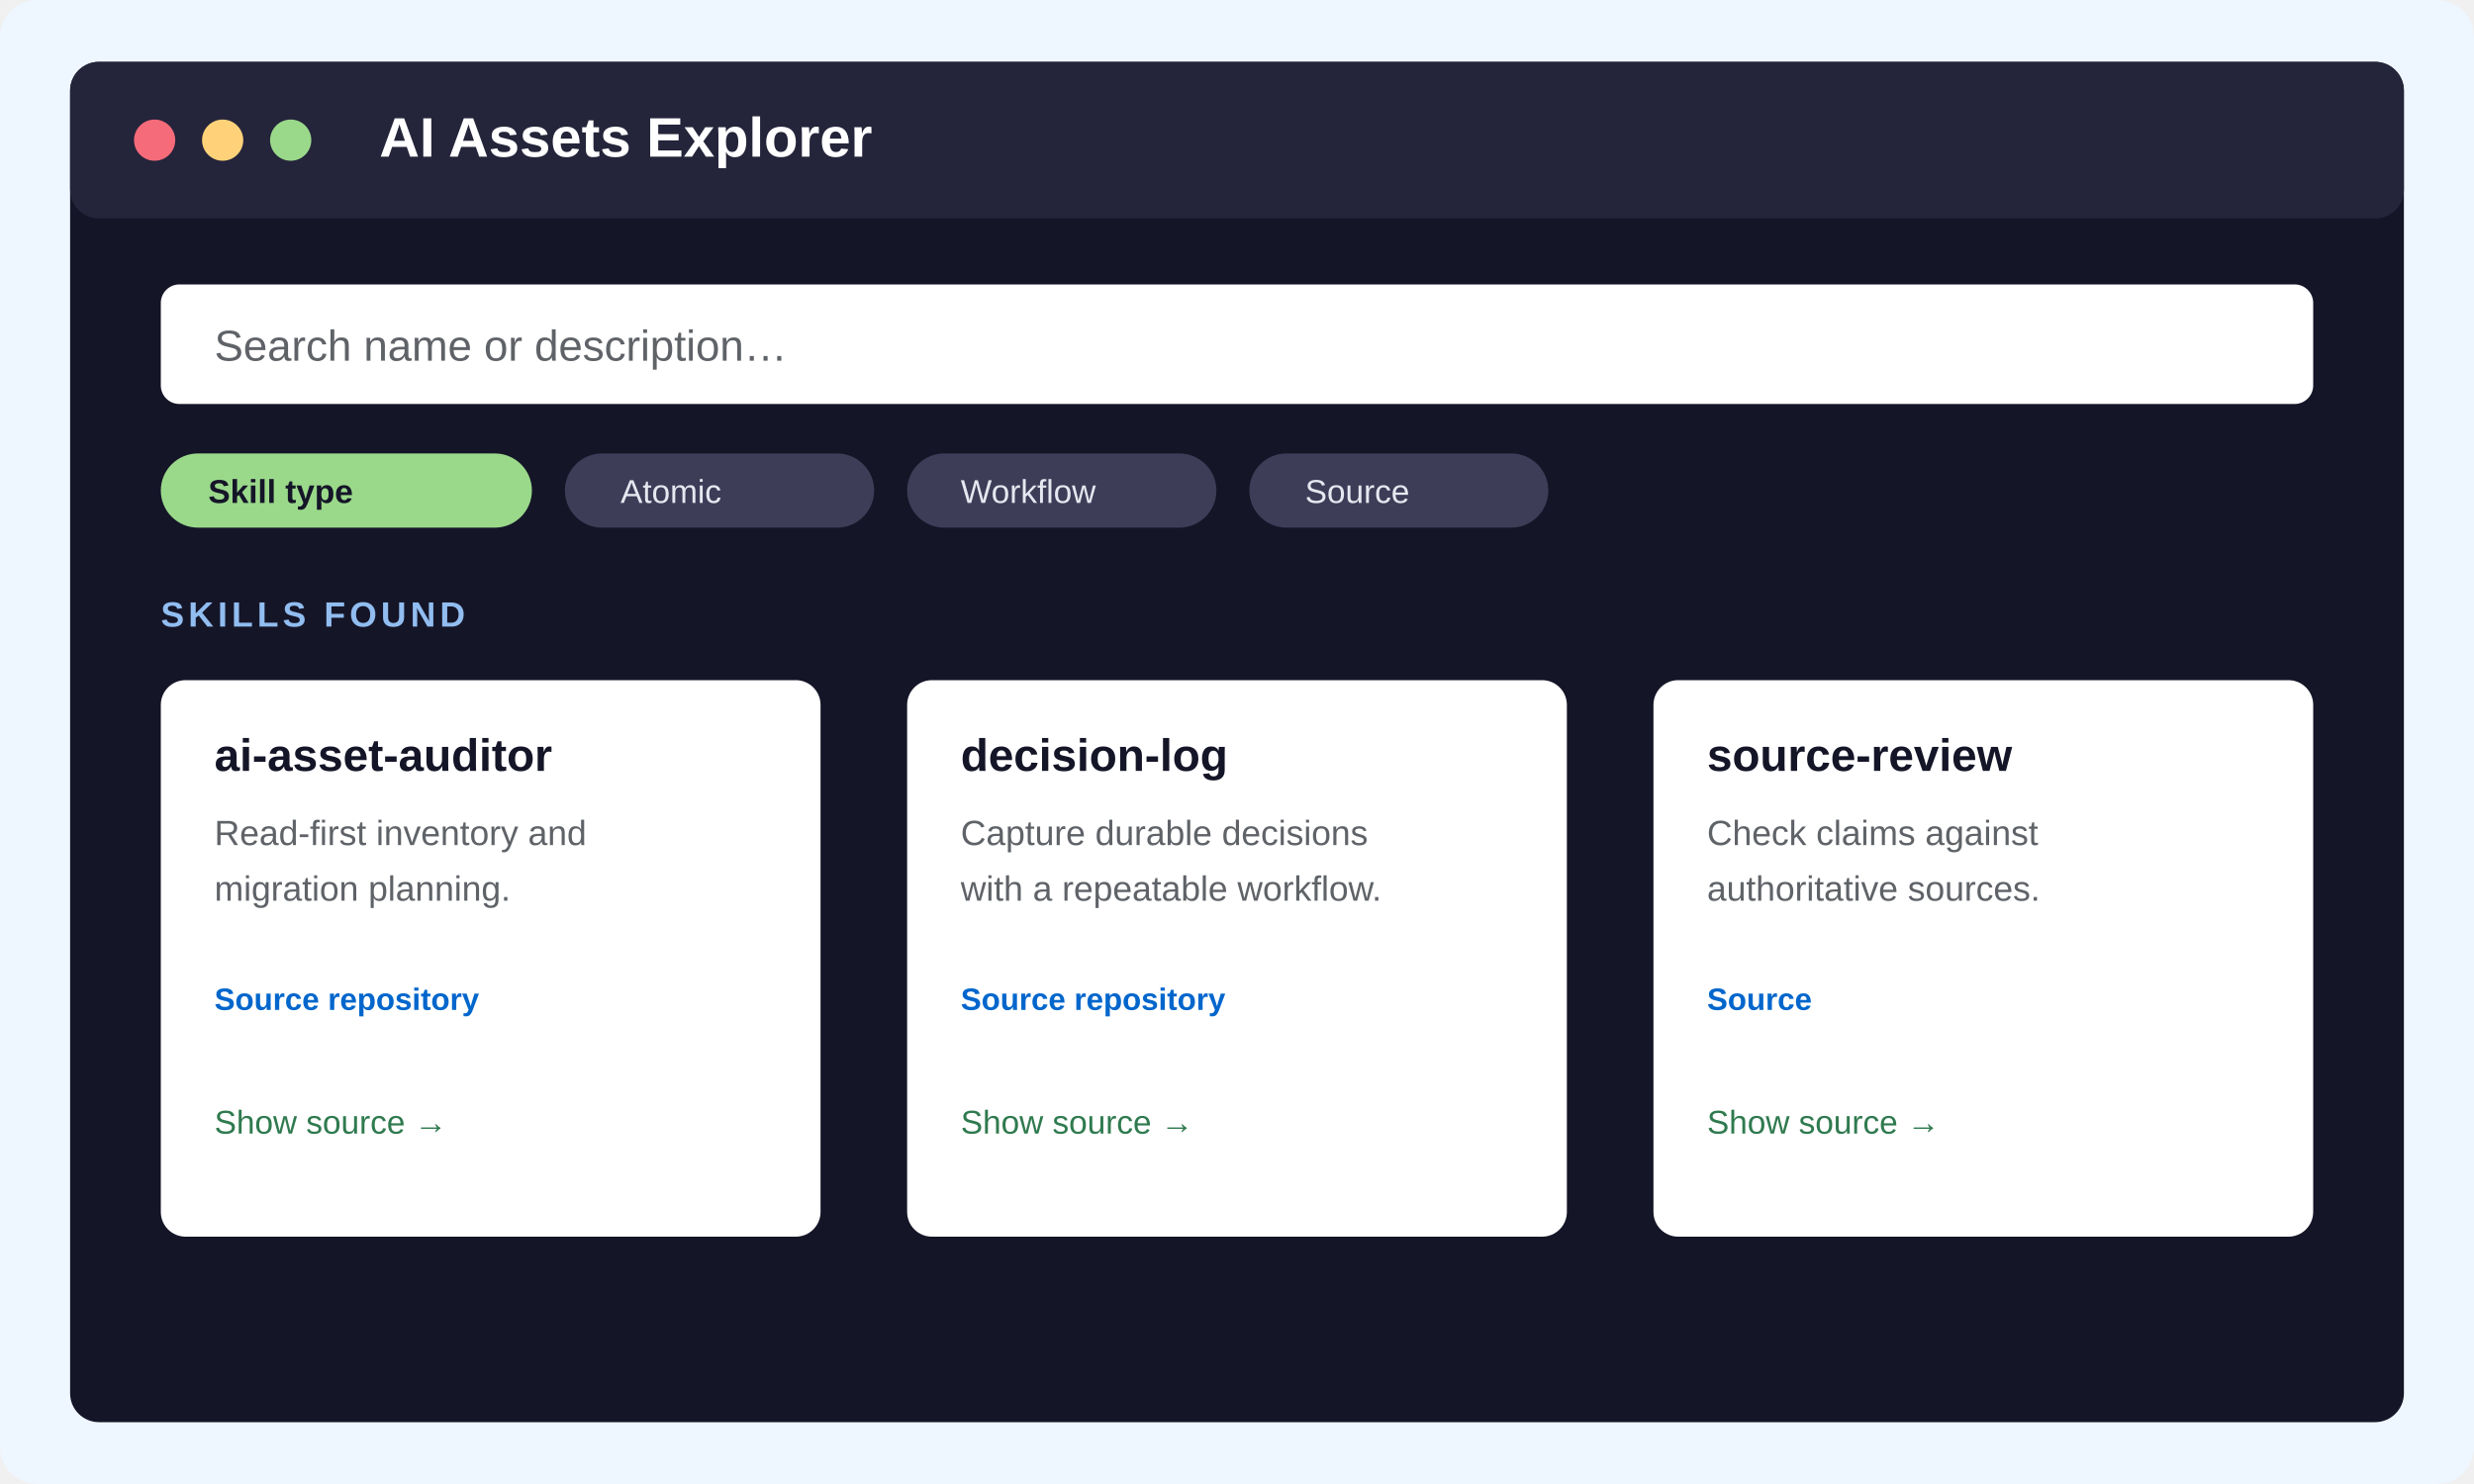
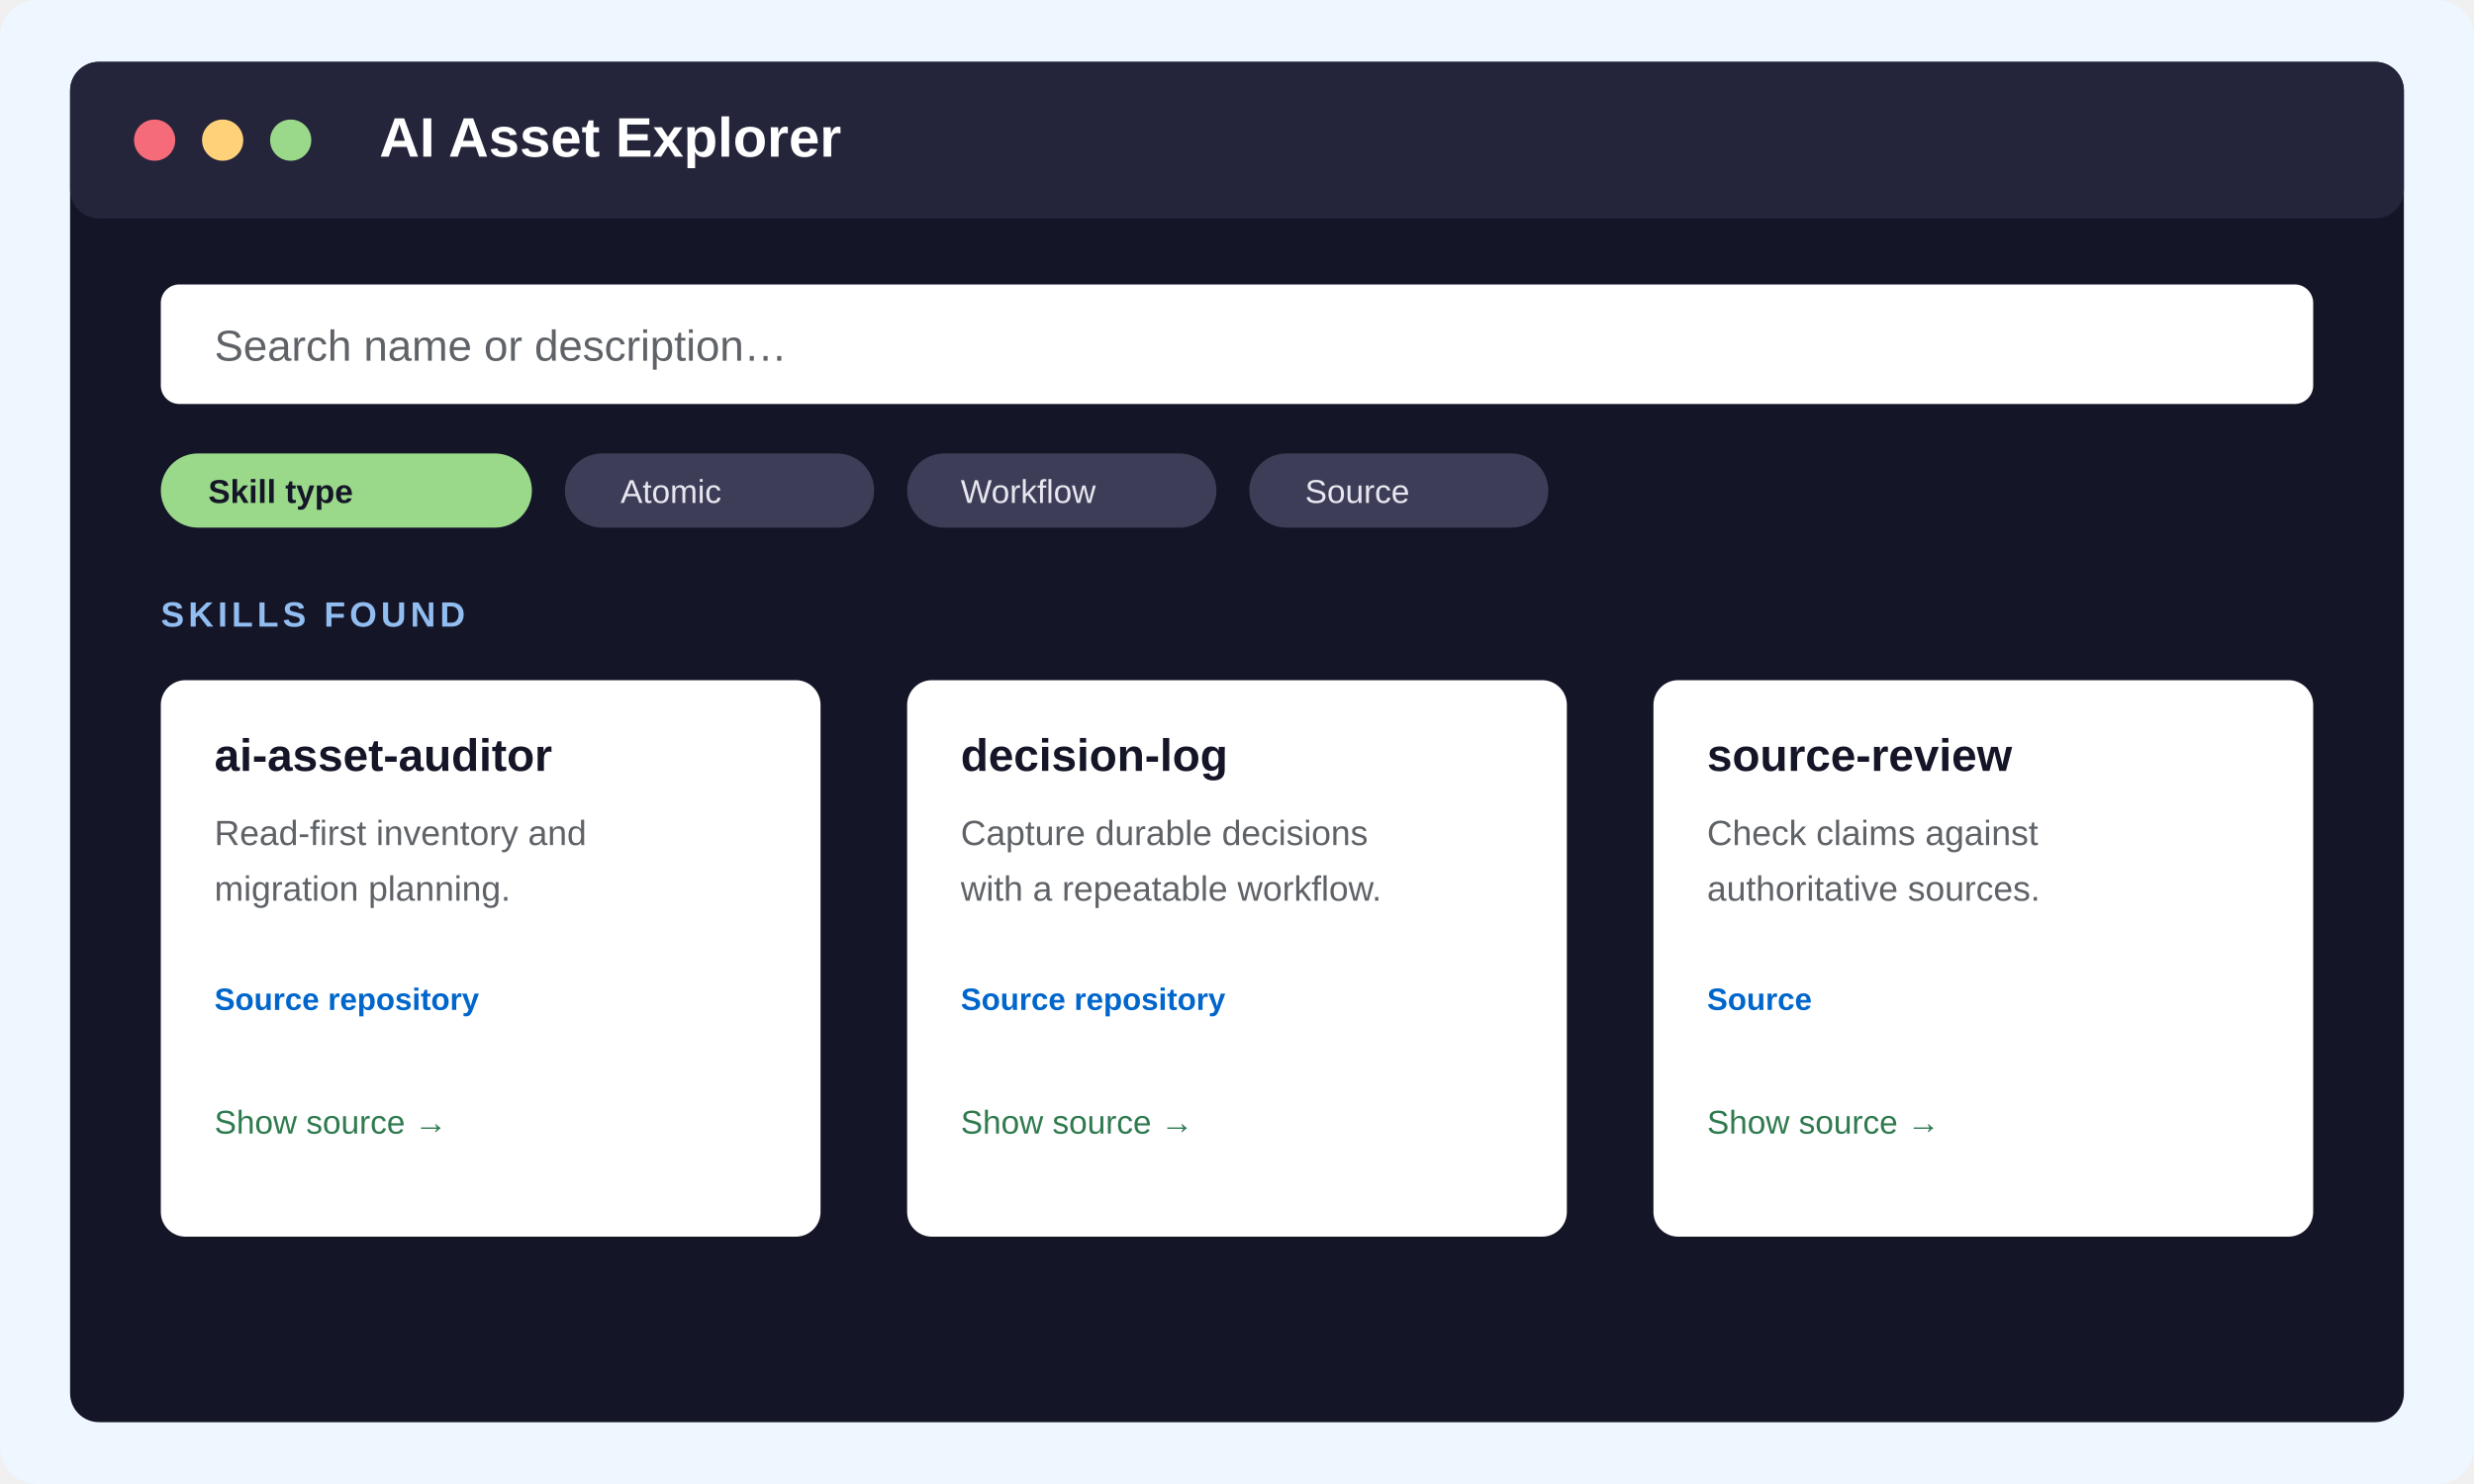
<svg xmlns="http://www.w3.org/2000/svg" viewBox="0 0 1200 720" role="img" aria-labelledby="title desc">
  <rect width="1200" height="720" rx="18" fill="#eef6ff" />
  <rect x="34" y="30" width="1132" height="660" rx="14" fill="#151528" />
  <rect x="34" y="30" width="1132" height="76" rx="14" fill="#24243a" />
  <circle cx="75" cy="68" r="10" fill="#f56b7a" />
  <circle cx="108" cy="68" r="10" fill="#ffd27a" />
  <circle cx="141" cy="68" r="10" fill="#9ad98a" />
-   <text x="184" y="76" fill="#fff" font-family="Arial, sans-serif" font-size="27" font-weight="700">AI Assets Explorer</text>
+   <text x="184" y="76" fill="#fff" font-family="Arial, sans-serif" font-size="27" font-weight="700">AI Asset Explorer</text>
  <rect x="78" y="138" width="1044" height="58" rx="9" fill="#fff" />
  <text x="104" y="175" fill="#5f6368" font-family="Arial, sans-serif" font-size="21">Search name or description…</text>
  <rect x="78" y="220" width="180" height="36" rx="18" fill="#9ad98a" />
  <text x="101" y="244" fill="#151528" font-family="Arial, sans-serif" font-size="16" font-weight="700">Skill type</text>
  <rect x="274" y="220" width="150" height="36" rx="18" fill="#3d3d58" />
  <text x="301" y="244" fill="#e7e7f0" font-family="Arial, sans-serif" font-size="16">Atomic</text>
  <rect x="440" y="220" width="150" height="36" rx="18" fill="#3d3d58" />
  <text x="466" y="244" fill="#e7e7f0" font-family="Arial, sans-serif" font-size="16">Workflow</text>
  <rect x="606" y="220" width="145" height="36" rx="18" fill="#3d3d58" />
  <text x="633" y="244" fill="#e7e7f0" font-family="Arial, sans-serif" font-size="16">Source</text>
  <text x="78" y="304" fill="#91bdf0" font-family="Arial, sans-serif" font-size="17" font-weight="700" letter-spacing="2">SKILLS FOUND</text>
  <g fill="#fff">
    <rect x="78" y="330" width="320" height="270" rx="12" />
    <rect x="440" y="330" width="320" height="270" rx="12" />
    <rect x="802" y="330" width="320" height="270" rx="12" />
  </g>
  <g font-family="Arial, sans-serif">
    <text x="104" y="374" fill="#151528" font-size="22" font-weight="700">ai-asset-auditor</text>
    <text x="104" y="410" fill="#5f6368" font-size="17">Read-first inventory and</text>
    <text x="104" y="437" fill="#5f6368" font-size="17">migration planning.</text>
    <text x="104" y="490" fill="#0066cc" font-size="15" font-weight="700">Source repository</text>
    <text x="104" y="550" fill="#2f7a4f" font-size="16">Show source →</text>
    <text x="466" y="374" fill="#151528" font-size="22" font-weight="700">decision-log</text>
    <text x="466" y="410" fill="#5f6368" font-size="17">Capture durable decisions</text>
    <text x="466" y="437" fill="#5f6368" font-size="17">with a repeatable workflow.</text>
    <text x="466" y="490" fill="#0066cc" font-size="15" font-weight="700">Source repository</text>
    <text x="466" y="550" fill="#2f7a4f" font-size="16">Show source →</text>
    <text x="828" y="374" fill="#151528" font-size="22" font-weight="700">source-review</text>
    <text x="828" y="410" fill="#5f6368" font-size="17">Check claims against</text>
    <text x="828" y="437" fill="#5f6368" font-size="17">authoritative sources.</text>
    <text x="828" y="490" fill="#0066cc" font-size="15" font-weight="700">Source</text>
    <text x="828" y="550" fill="#2f7a4f" font-size="16">Show source →</text>
  </g>
</svg>
